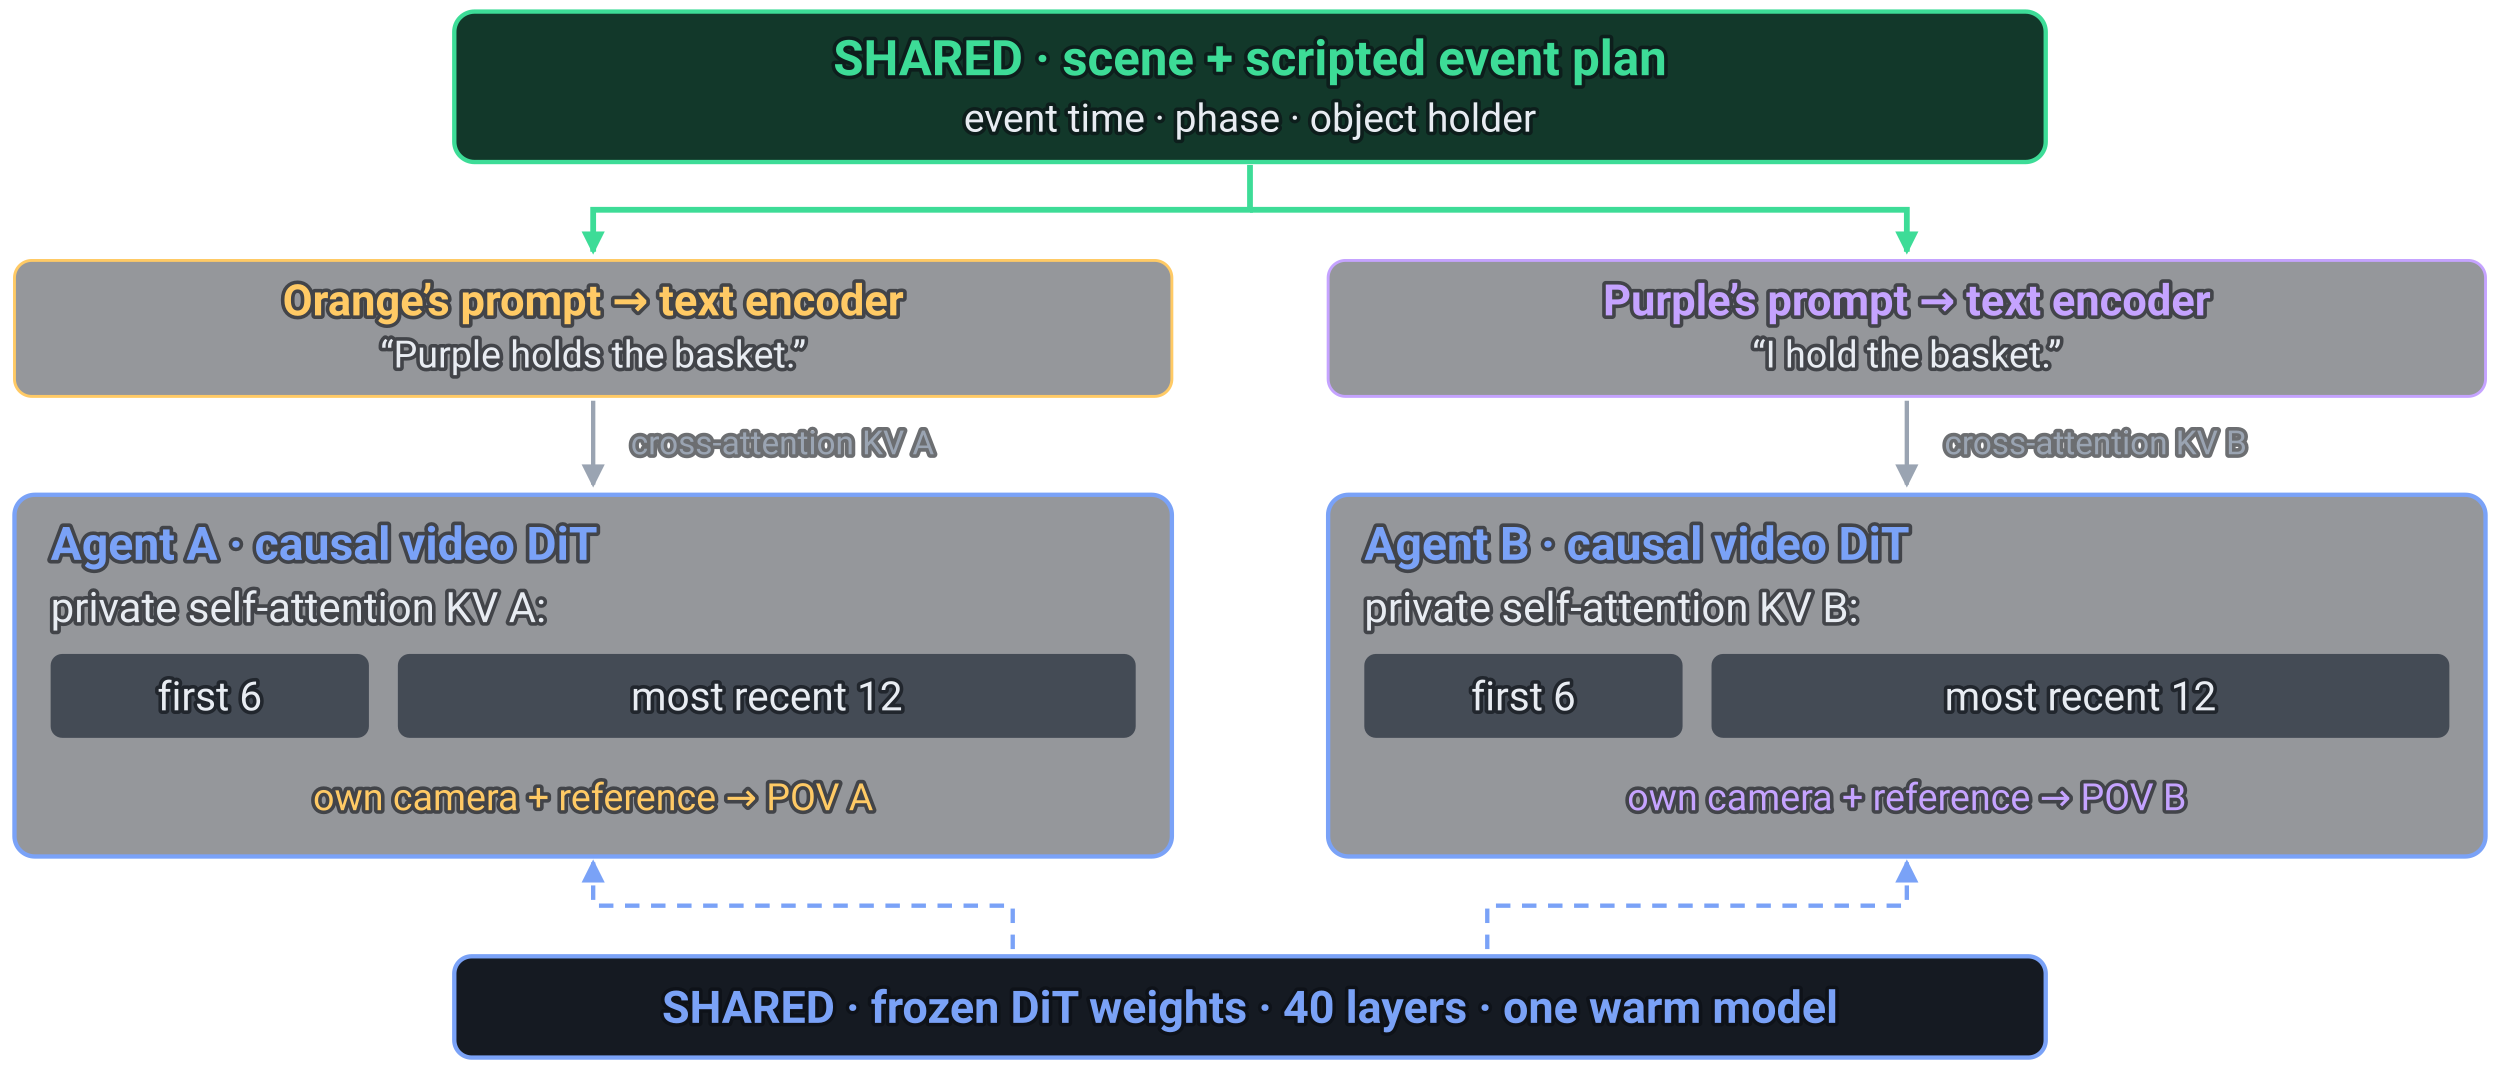
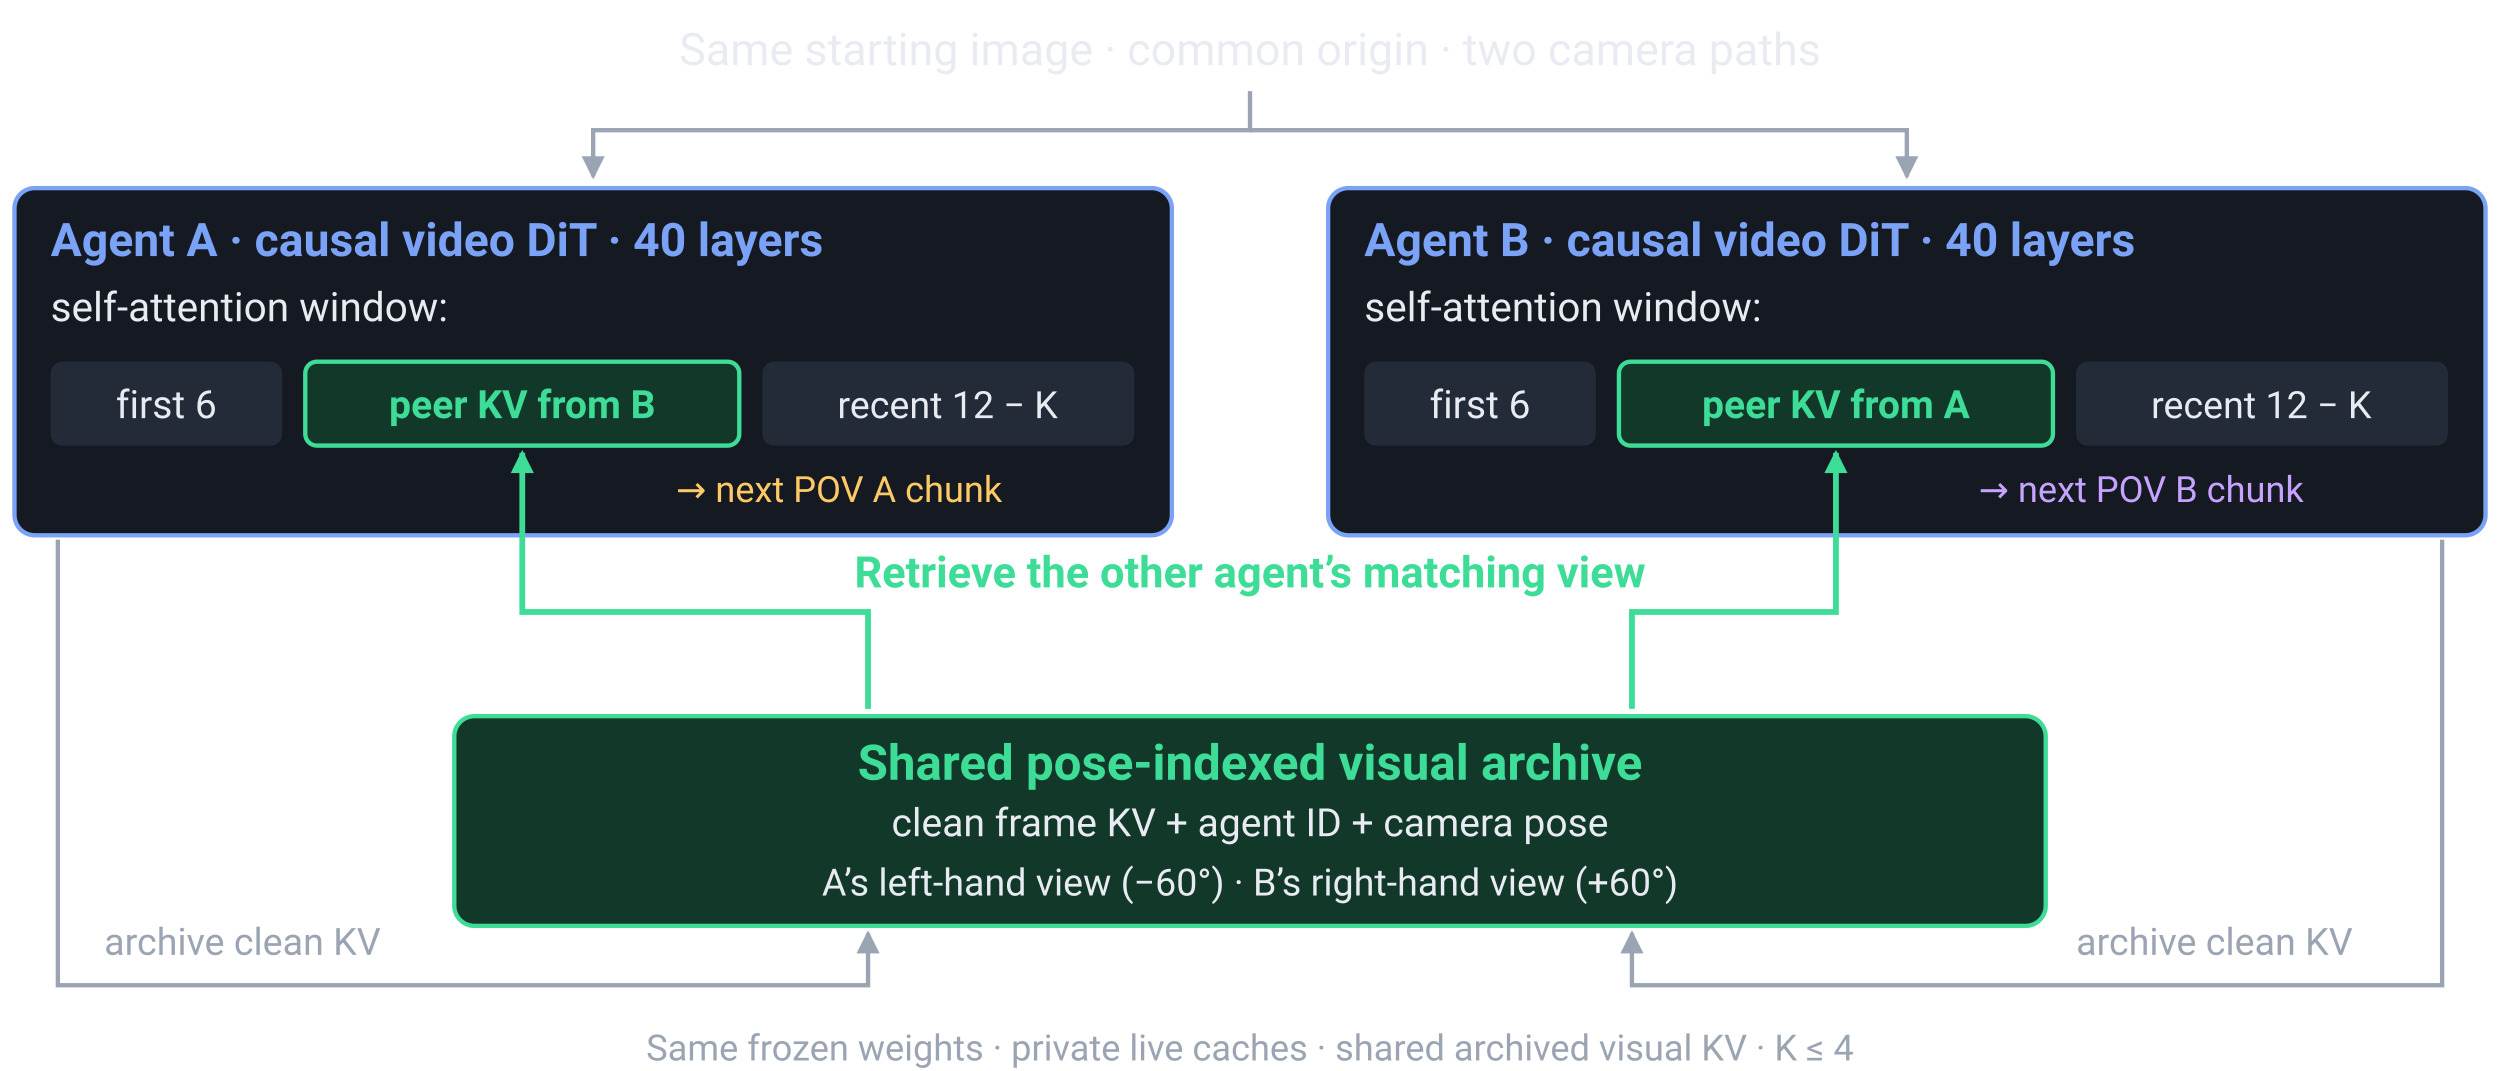
<svg xmlns="http://www.w3.org/2000/svg" viewBox="0 0 1728 740" role="img" aria-labelledby="title desc">
-   <style>text{font-family:system-ui,-apple-system,"Segoe UI",Roboto,"DejaVu Sans",sans-serif}
-     /* agent columns are translucent so the slide's faded POV frames show through; the outline keeps text legible over them */
-     .agent{fill-opacity:.45} .agent-slot{fill-opacity:.7}
-     text{paint-order:stroke;stroke:#0b0e13;stroke-width:5px;stroke-opacity:.6;stroke-linejoin:round}</style>
+   <style>text{font-family:system-ui,-apple-system,"Segoe UI",Roboto,"DejaVu Sans",sans-serif}</style>
  <defs>
-     <marker id="green" markerUnits="userSpaceOnUse" markerWidth="16" markerHeight="16" refX="14" refY="8" orient="auto">
+     <marker id="g" markerUnits="userSpaceOnUse" markerWidth="16" markerHeight="16" refX="14" refY="8" orient="auto">
      <path d="M0,0 L16,8 L0,16 z" fill="#3ddc97" />
    </marker>
-     <marker id="blue" markerUnits="userSpaceOnUse" markerWidth="16" markerHeight="16" refX="14" refY="8" orient="auto">
-       <path d="M0,0 L16,8 L0,16 z" fill="#7aa2f7" />
-     </marker>
-     <marker id="gray" markerUnits="userSpaceOnUse" markerWidth="16" markerHeight="16" refX="14" refY="8" orient="auto">
+     <marker id="w" markerUnits="userSpaceOnUse" markerWidth="16" markerHeight="16" refX="14" refY="8" orient="auto">
      <path d="M0,0 L16,8 L0,16 z" fill="#9aa4b2" />
    </marker>
  </defs>
-   <rect x="314" y="8" width="1100" height="104" rx="14" fill="#12382a" stroke="#3ddc97" stroke-width="3" />
-   <text x="864" y="52" text-anchor="middle" font-size="34" font-weight="700" fill="#3ddc97">SHARED · scene + scripted event plan</text>
-   <text x="864" y="91" text-anchor="middle" font-size="27" fill="#e8ecf2">event time · phase · object holder</text>
-   <g fill="none" stroke="#3ddc97" stroke-width="4" marker-end="url(#green)">
-     <path d="M864,114 V145 H410 V174" />
-     <path d="M864,145 H1318 V174" />
+   <text x="864" y="45" text-anchor="middle" font-size="31" fill="#e8ecf2">Same starting image · common origin · two camera paths</text>
+   <g fill="none" stroke="#9aa4b2" stroke-width="3" marker-end="url(#w)">
+     <path d="M864,63 V90 H410 V122" />
+     <path d="M864,90 H1318 V122" />
  </g>
-   <rect class="agent" x="10" y="180" width="800" height="94" rx="12" fill="#151a22" stroke="#ffca65" stroke-width="2" />
-   <text x="410" y="218" text-anchor="middle" font-size="30" font-weight="700" fill="#ffca65">Orange’s prompt → text encoder</text>
-   <text x="410" y="254" text-anchor="middle" font-size="26" fill="#e8ecf2">“Purple holds the basket.”</text>
-   <rect class="agent" x="918" y="180" width="800" height="94" rx="12" fill="#151a22" stroke="#c5a3ff" stroke-width="2" />
-   <text x="1318" y="218" text-anchor="middle" font-size="30" font-weight="700" fill="#c5a3ff">Purple’s prompt → text encoder</text>
-   <text x="1318" y="254" text-anchor="middle" font-size="26" fill="#e8ecf2">“I hold the basket.”</text>
-   <g fill="none" stroke="#9aa4b2" stroke-width="3" marker-end="url(#gray)">
-     <path d="M410,277 V335" />
-     <path d="M1318,277 V335" />
+   <rect x="10" y="130" width="800" height="240" rx="14" fill="#151a22" stroke="#7aa2f7" stroke-width="3" />
+   <text x="35" y="177" font-size="32" font-weight="700" fill="#7aa2f7">Agent A · causal video DiT · 40 layers</text>
+   <text x="35" y="222" font-size="28" fill="#e8ecf2">self-attention window:</text>
+   <rect x="35" y="250" width="160" height="58" rx="8" fill="#232b38" />
+   <text x="115" y="289" text-anchor="middle" font-size="27" fill="#e8ecf2">first 6</text>
+   <rect x="211" y="250" width="300" height="58" rx="8" fill="#12382a" stroke="#3ddc97" stroke-width="3" />
+   <text x="361" y="289" text-anchor="middle" font-size="27" font-weight="700" fill="#3ddc97">peer KV from B</text>
+   <rect x="527" y="250" width="257" height="58" rx="8" fill="#232b38" />
+   <text x="655" y="289" text-anchor="middle" font-size="26" fill="#e8ecf2">recent 12 − K</text>
+   <text x="580" y="347" text-anchor="middle" font-size="25" fill="#ffca65">→ next POV A chunk</text>
+   <rect x="918" y="130" width="800" height="240" rx="14" fill="#151a22" stroke="#7aa2f7" stroke-width="3" />
+   <text x="943" y="177" font-size="32" font-weight="700" fill="#7aa2f7">Agent B · causal video DiT · 40 layers</text>
+   <text x="943" y="222" font-size="28" fill="#e8ecf2">self-attention window:</text>
+   <rect x="943" y="250" width="160" height="58" rx="8" fill="#232b38" />
+   <text x="1023" y="289" text-anchor="middle" font-size="27" fill="#e8ecf2">first 6</text>
+   <rect x="1119" y="250" width="300" height="58" rx="8" fill="#12382a" stroke="#3ddc97" stroke-width="3" />
+   <text x="1269" y="289" text-anchor="middle" font-size="27" font-weight="700" fill="#3ddc97">peer KV from A</text>
+   <rect x="1435" y="250" width="257" height="58" rx="8" fill="#232b38" />
+   <text x="1563" y="289" text-anchor="middle" font-size="26" fill="#e8ecf2">recent 12 − K</text>
+   <text x="1480" y="347" text-anchor="middle" font-size="25" fill="#c5a3ff">→ next POV B chunk</text>
+   <g fill="none" stroke="#3ddc97" stroke-width="4" marker-end="url(#g)">
+     <path d="M600,490 V423 H361 V313" />
+     <path d="M1128,490 V423 H1269 V313" />
  </g>
-   <text x="436" y="314" font-size="23" fill="#9aa4b2">cross-attention KV A</text>
-   <text x="1344" y="314" font-size="23" fill="#9aa4b2">cross-attention KV B</text>
-   <g>
-     <rect class="agent" x="10" y="342" width="800" height="250" rx="14" fill="#151a22" stroke="#7aa2f7" stroke-width="3" />
-     <text x="35" y="387" font-size="32" font-weight="700" fill="#7aa2f7">Agent A · causal video DiT</text>
-     <text x="35" y="430" font-size="29" fill="#e8ecf2">private self-attention KV A:</text>
-     <rect class="agent-slot" x="35" y="452" width="220" height="58" rx="8" fill="#232b38" />
-     <text x="145" y="491" font-size="28" fill="#e8ecf2" text-anchor="middle">first 6</text>
-     <rect class="agent-slot" x="275" y="452" width="510" height="58" rx="8" fill="#232b38" />
-     <text x="530" y="491" font-size="28" fill="#e8ecf2" text-anchor="middle">most recent 12</text>
-     <text x="410" y="560" text-anchor="middle" font-size="26" fill="#ffca65">own camera + reference → POV A</text>
-     <rect class="agent" x="918" y="342" width="800" height="250" rx="14" fill="#151a22" stroke="#7aa2f7" stroke-width="3" />
-     <text x="943" y="387" font-size="32" font-weight="700" fill="#7aa2f7">Agent B · causal video DiT</text>
-     <text x="943" y="430" font-size="29" fill="#e8ecf2">private self-attention KV B:</text>
-     <rect class="agent-slot" x="943" y="452" width="220" height="58" rx="8" fill="#232b38" />
-     <text x="1053" y="491" font-size="28" fill="#e8ecf2" text-anchor="middle">first 6</text>
-     <rect class="agent-slot" x="1183" y="452" width="510" height="58" rx="8" fill="#232b38" />
-     <text x="1438" y="491" font-size="28" fill="#e8ecf2" text-anchor="middle">most recent 12</text>
-     <text x="1318" y="560" text-anchor="middle" font-size="26" fill="#c5a3ff">own camera + reference → POV B</text>
+   <text x="864" y="406" text-anchor="middle" font-size="30" font-weight="700" fill="#3ddc97">Retrieve the other agent’s matching view</text>
+   <rect x="314" y="495" width="1100" height="145" rx="14" fill="#12382a" stroke="#3ddc97" stroke-width="3" />
+   <text x="864" y="539" text-anchor="middle" font-size="34" font-weight="700" fill="#3ddc97">Shared pose-indexed visual archive</text>
+   <text x="864" y="578" text-anchor="middle" font-size="27" fill="#e8ecf2">clean frame KV + agent ID + camera pose</text>
+   <text x="864" y="619" text-anchor="middle" font-size="26" fill="#e8ecf2">A’s left-hand view (−60°)     ·     B’s right-hand view (+60°)</text>
+   <g fill="none" stroke="#9aa4b2" stroke-width="3" marker-end="url(#w)">
+     <path d="M40,373 V681 H600 V645" />
+     <path d="M1688,373 V681 H1128 V645" />
  </g>
-   <g fill="none" stroke="#7aa2f7" stroke-width="3" stroke-dasharray="10 8" marker-end="url(#blue)">
-     <path d="M700,656 V626 H410 V596" />
-     <path d="M1028,656 V626 H1318 V596" />
-   </g>
-   <rect x="314" y="661" width="1100" height="70" rx="12" fill="#151a22" stroke="#7aa2f7" stroke-width="3" />
-   <text x="864" y="707" text-anchor="middle" font-size="31" font-weight="700" fill="#7aa2f7">SHARED · frozen DiT weights · 40 layers · one warm model</text>
+   <text x="72" y="660" font-size="26" fill="#9aa4b2">archive clean KV</text>
+   <text x="1435" y="660" font-size="26" fill="#9aa4b2">archive clean KV</text>
+   <text x="864" y="733" text-anchor="middle" font-size="25" fill="#9aa4b2">Same frozen weights · private live caches · shared archived visual KV · K ≤ 4</text>
</svg>
